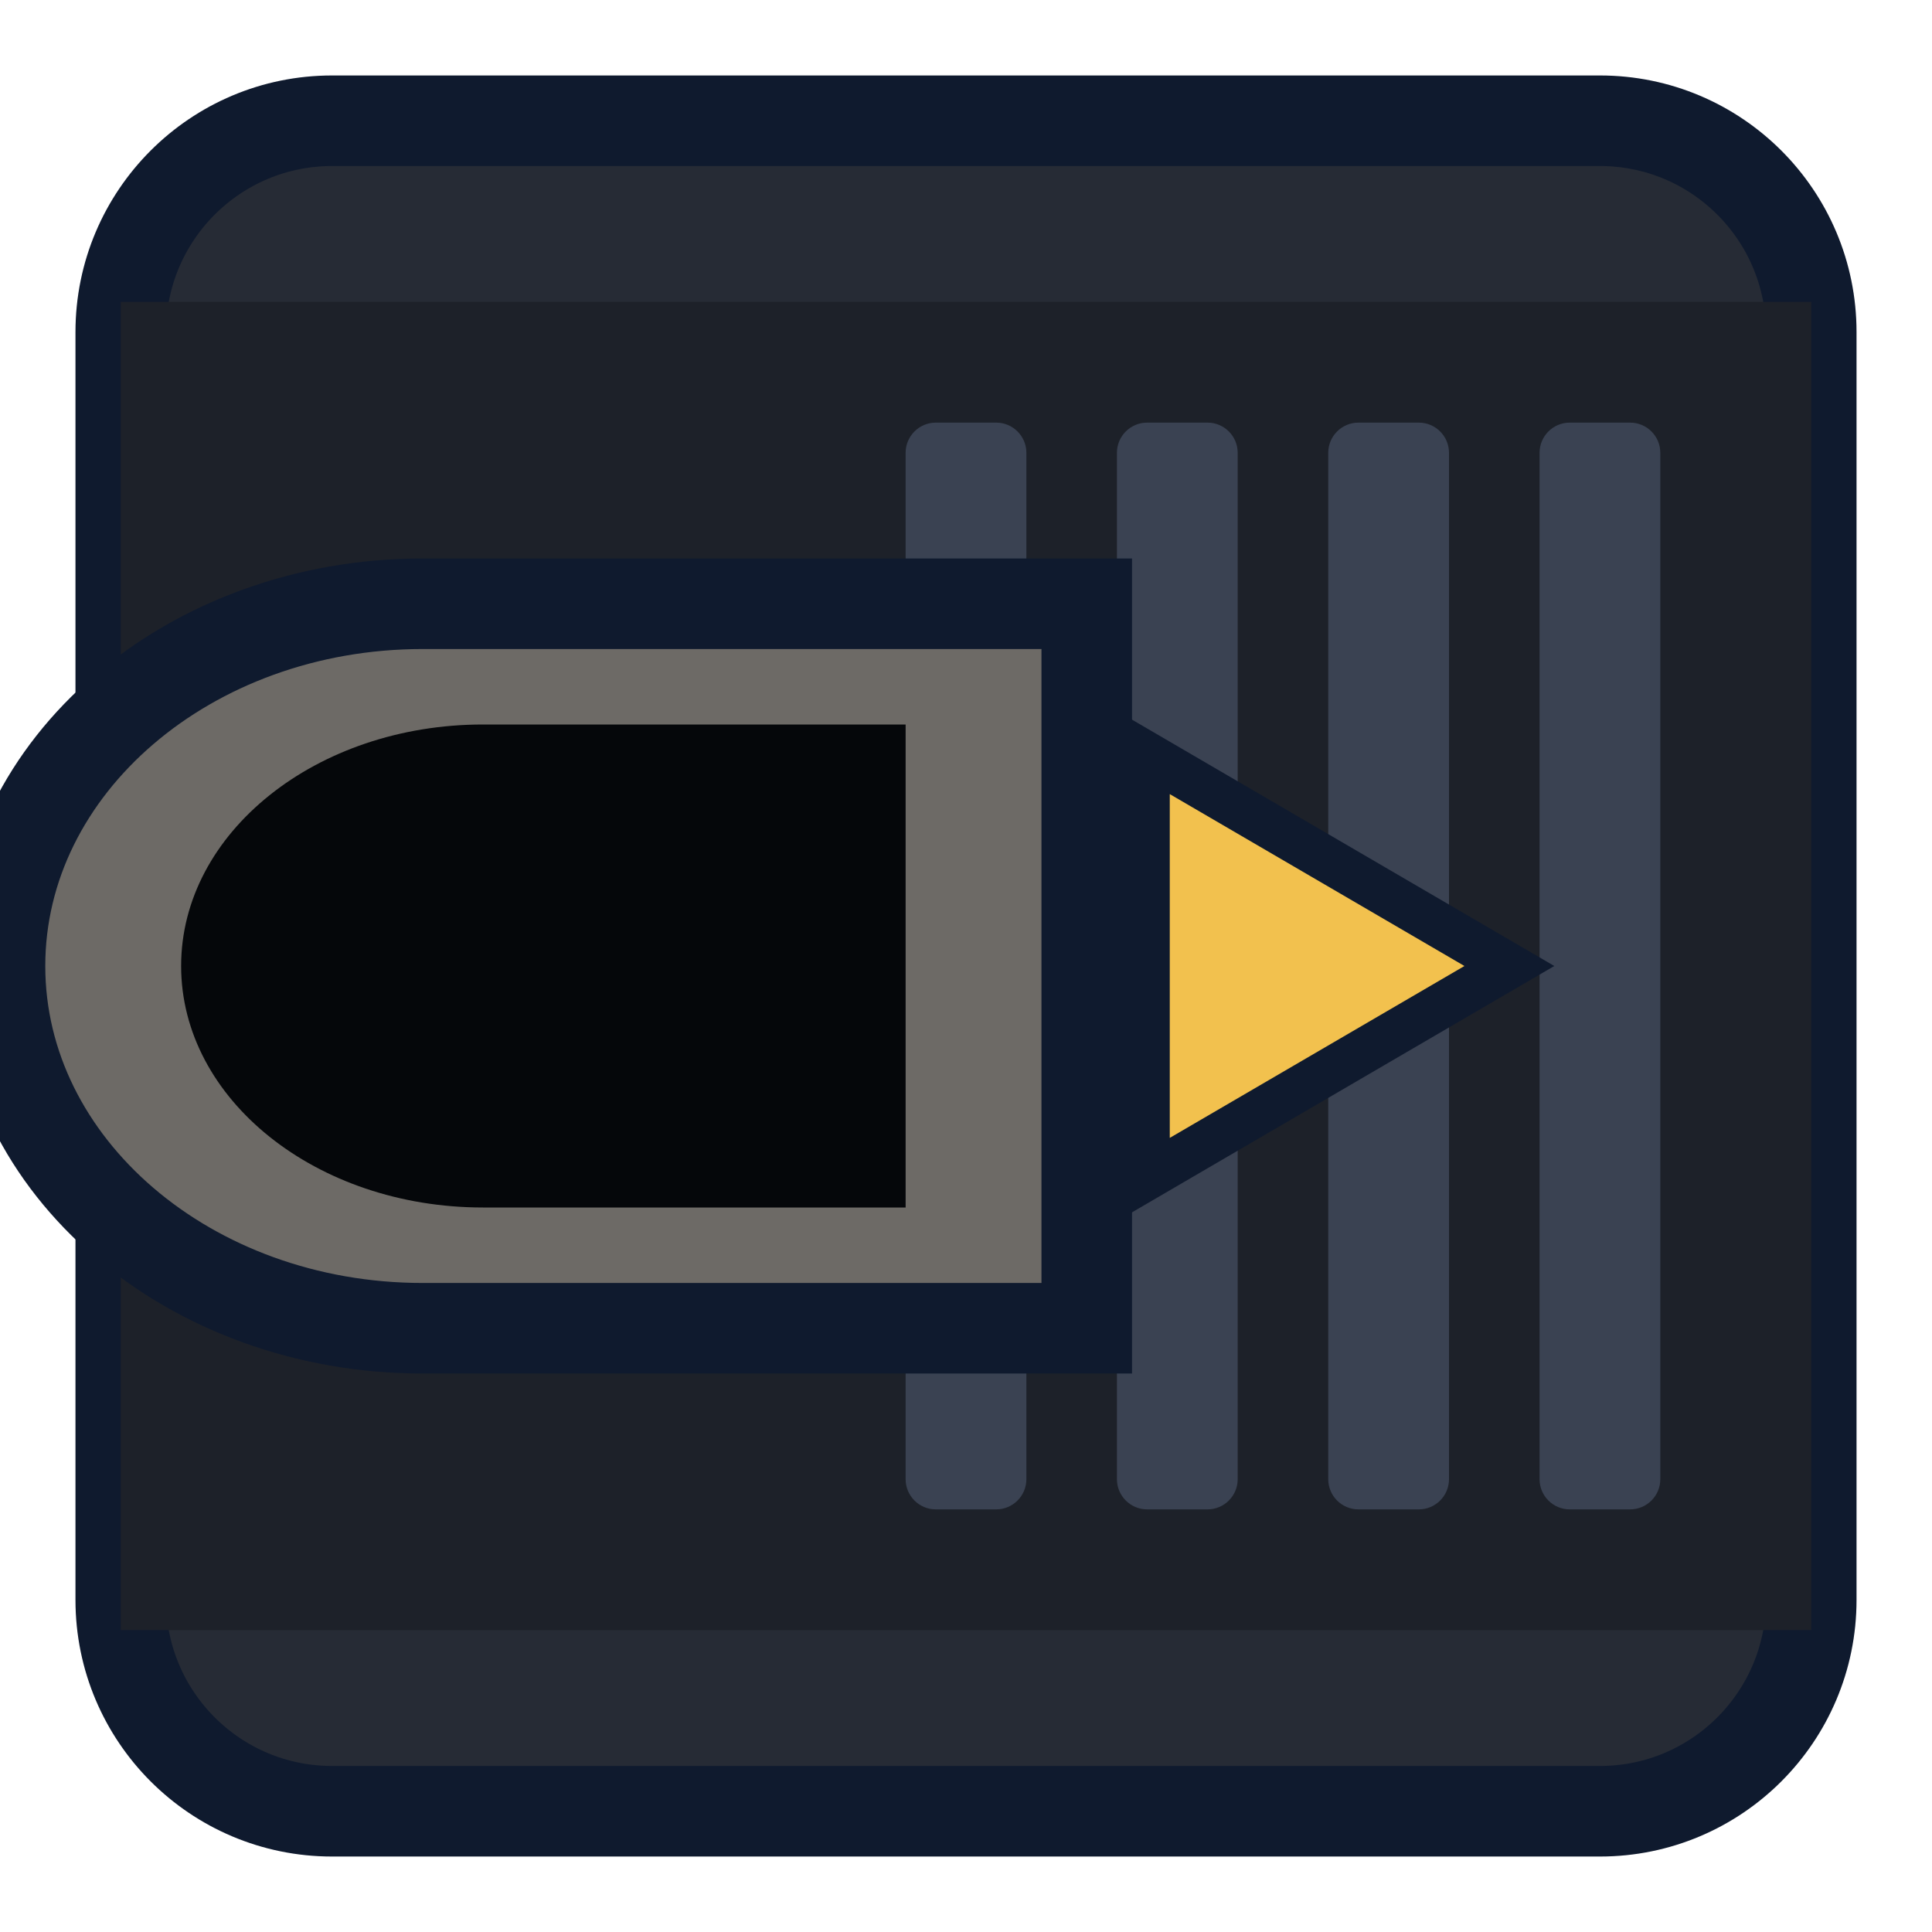
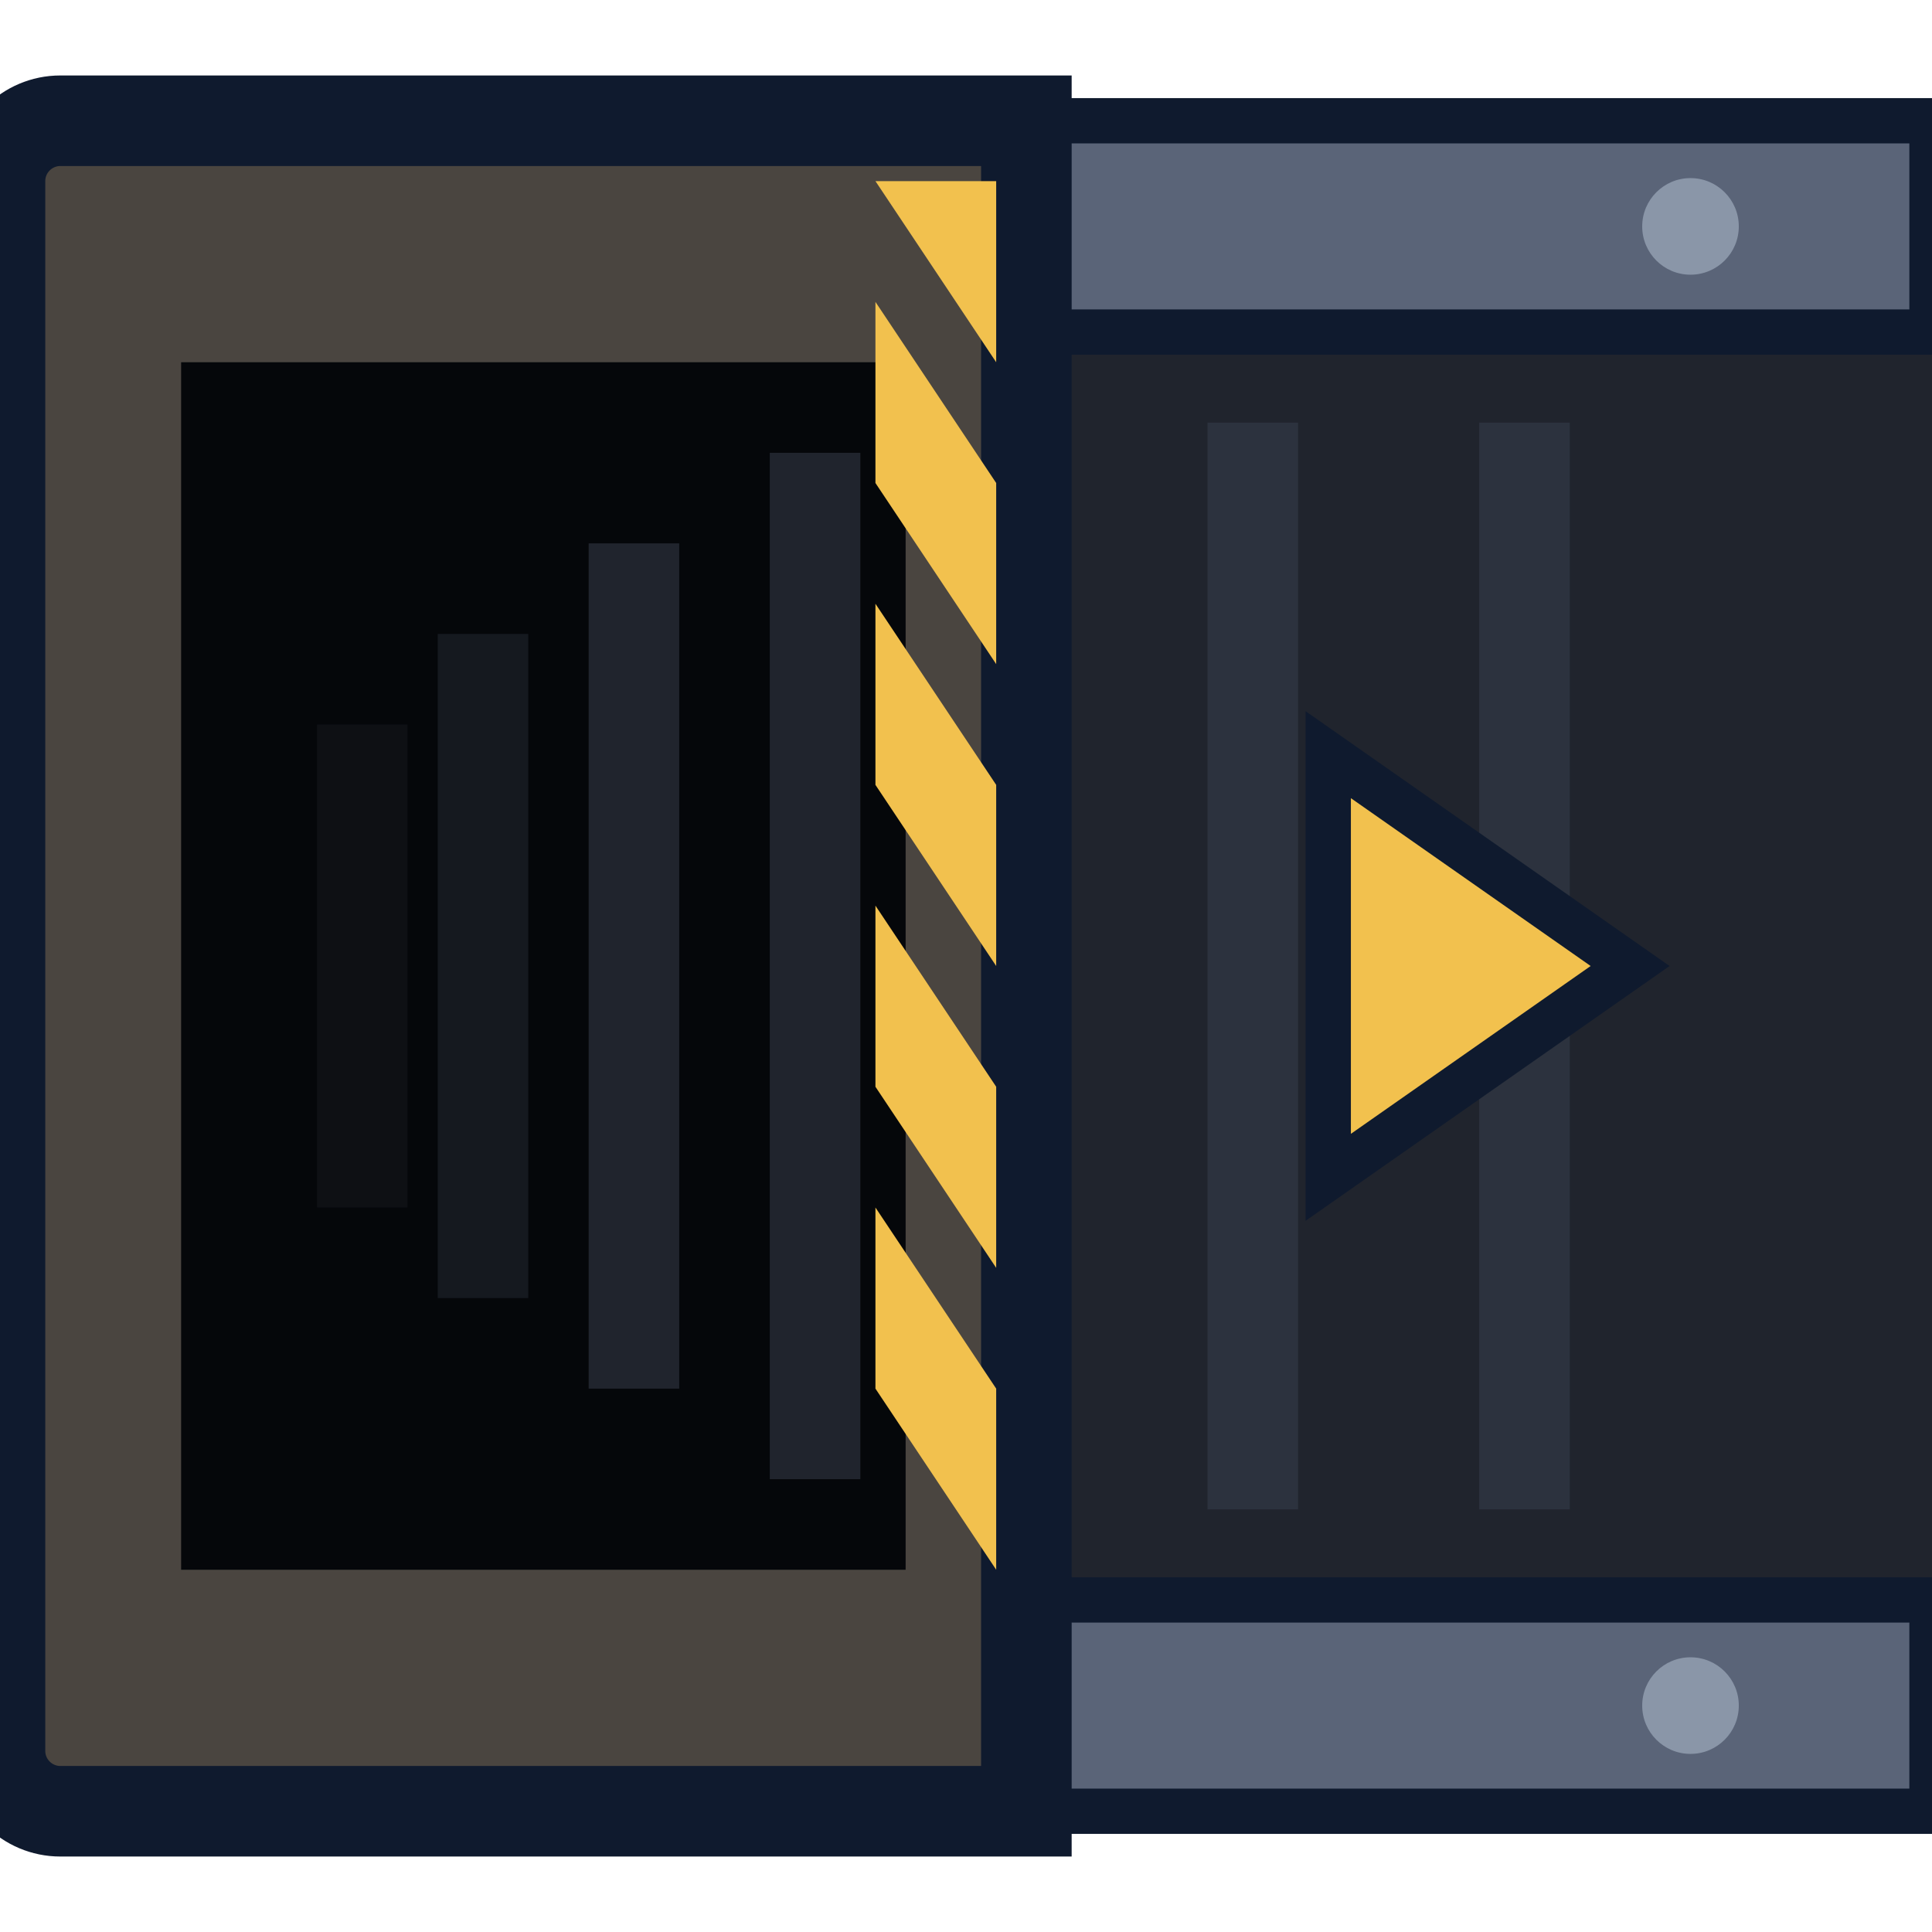
<svg xmlns="http://www.w3.org/2000/svg" viewBox="0 0 64 64">
-   <rect x="4" y="4" width="56" height="56" rx="7" fill="#262b35" stroke="#0f1a2e" stroke-width="3" />
-   <rect x="4" y="10" width="56" height="44" fill="#1d2129" />
-   <rect x="30" y="14" width="4" height="36" rx="1" fill="#3a4252" />
-   <rect x="37" y="14" width="4" height="36" rx="1" fill="#3a4252" />
-   <rect x="44" y="14" width="4" height="36" rx="1" fill="#3a4252" />
-   <rect x="51" y="14" width="4" height="36" rx="1" fill="#3a4252" />
-   <path d="M6 50 V28 A12 14 0 0 1 30 28 V50 Z" fill="#6d6a66" stroke="#0f1a2e" stroke-width="3" transform="rotate(-90 18 32)" />
-   <path d="M10 44 V30 A8 10 0 0 1 26 30 V44 Z" fill="#05070a" transform="rotate(-90 18 32)" />
-   <path d="M38 25 L50 32 L38 39 Z" fill="#f2c14e" stroke="#0f1a2e" stroke-width="1.5" />
+   <rect x="0" y="6" width="64" height="52" fill="#20242d" />
+   <rect x="0" y="4" width="64" height="7" fill="#5a6478" stroke="#0f1a2e" stroke-width="1.5" />
+   <rect x="0" y="53" width="64" height="7" fill="#5a6478" stroke="#0f1a2e" stroke-width="1.5" />
+   <g fill="#8a96a8">
+     <circle cx="56" cy="7.5" r="1.6" />
+     <circle cx="56" cy="56.5" r="1.6" />
+   </g>
+   <g fill="#2c323e">
+     <rect x="40" y="14" width="3" height="36" />
+     <rect x="49" y="14" width="3" height="36" />
+   </g>
+   <path d="M34 4 H2 a2 2 0 0 0 -2 2 V58 a2 2 0 0 0 2 2 H34 Z" fill="#4a4540" stroke="#0f1a2e" stroke-width="3" />
+   <path d="M30 12 H6 V52 H30 Z" fill="#05070a" />
+   <g stroke="#20242d" stroke-width="3">
+     <path d="M27 15 V49" />
+     <path d="M21 18 V46" />
+     <path d="M16 21 V43" opacity="0.6" />
+     <path d="M12 24 V40" opacity="0.3" />
+   </g>
+   <path d="M33 6 L29 6 L33 12 Z M33 16 L29 10 L29 16 L33 22 Z M33 26 L29 20 L29 26 L33 32 Z M33 36 L29 30 L29 36 L33 42 Z M33 46 L29 40 L29 46 L33 52 Z" fill="#f2c14e" />
+   <path d="M44 25 L54 32 L44 39 Z" fill="#f2c14e" stroke="#0f1a2e" stroke-width="1.5" />
</svg>
